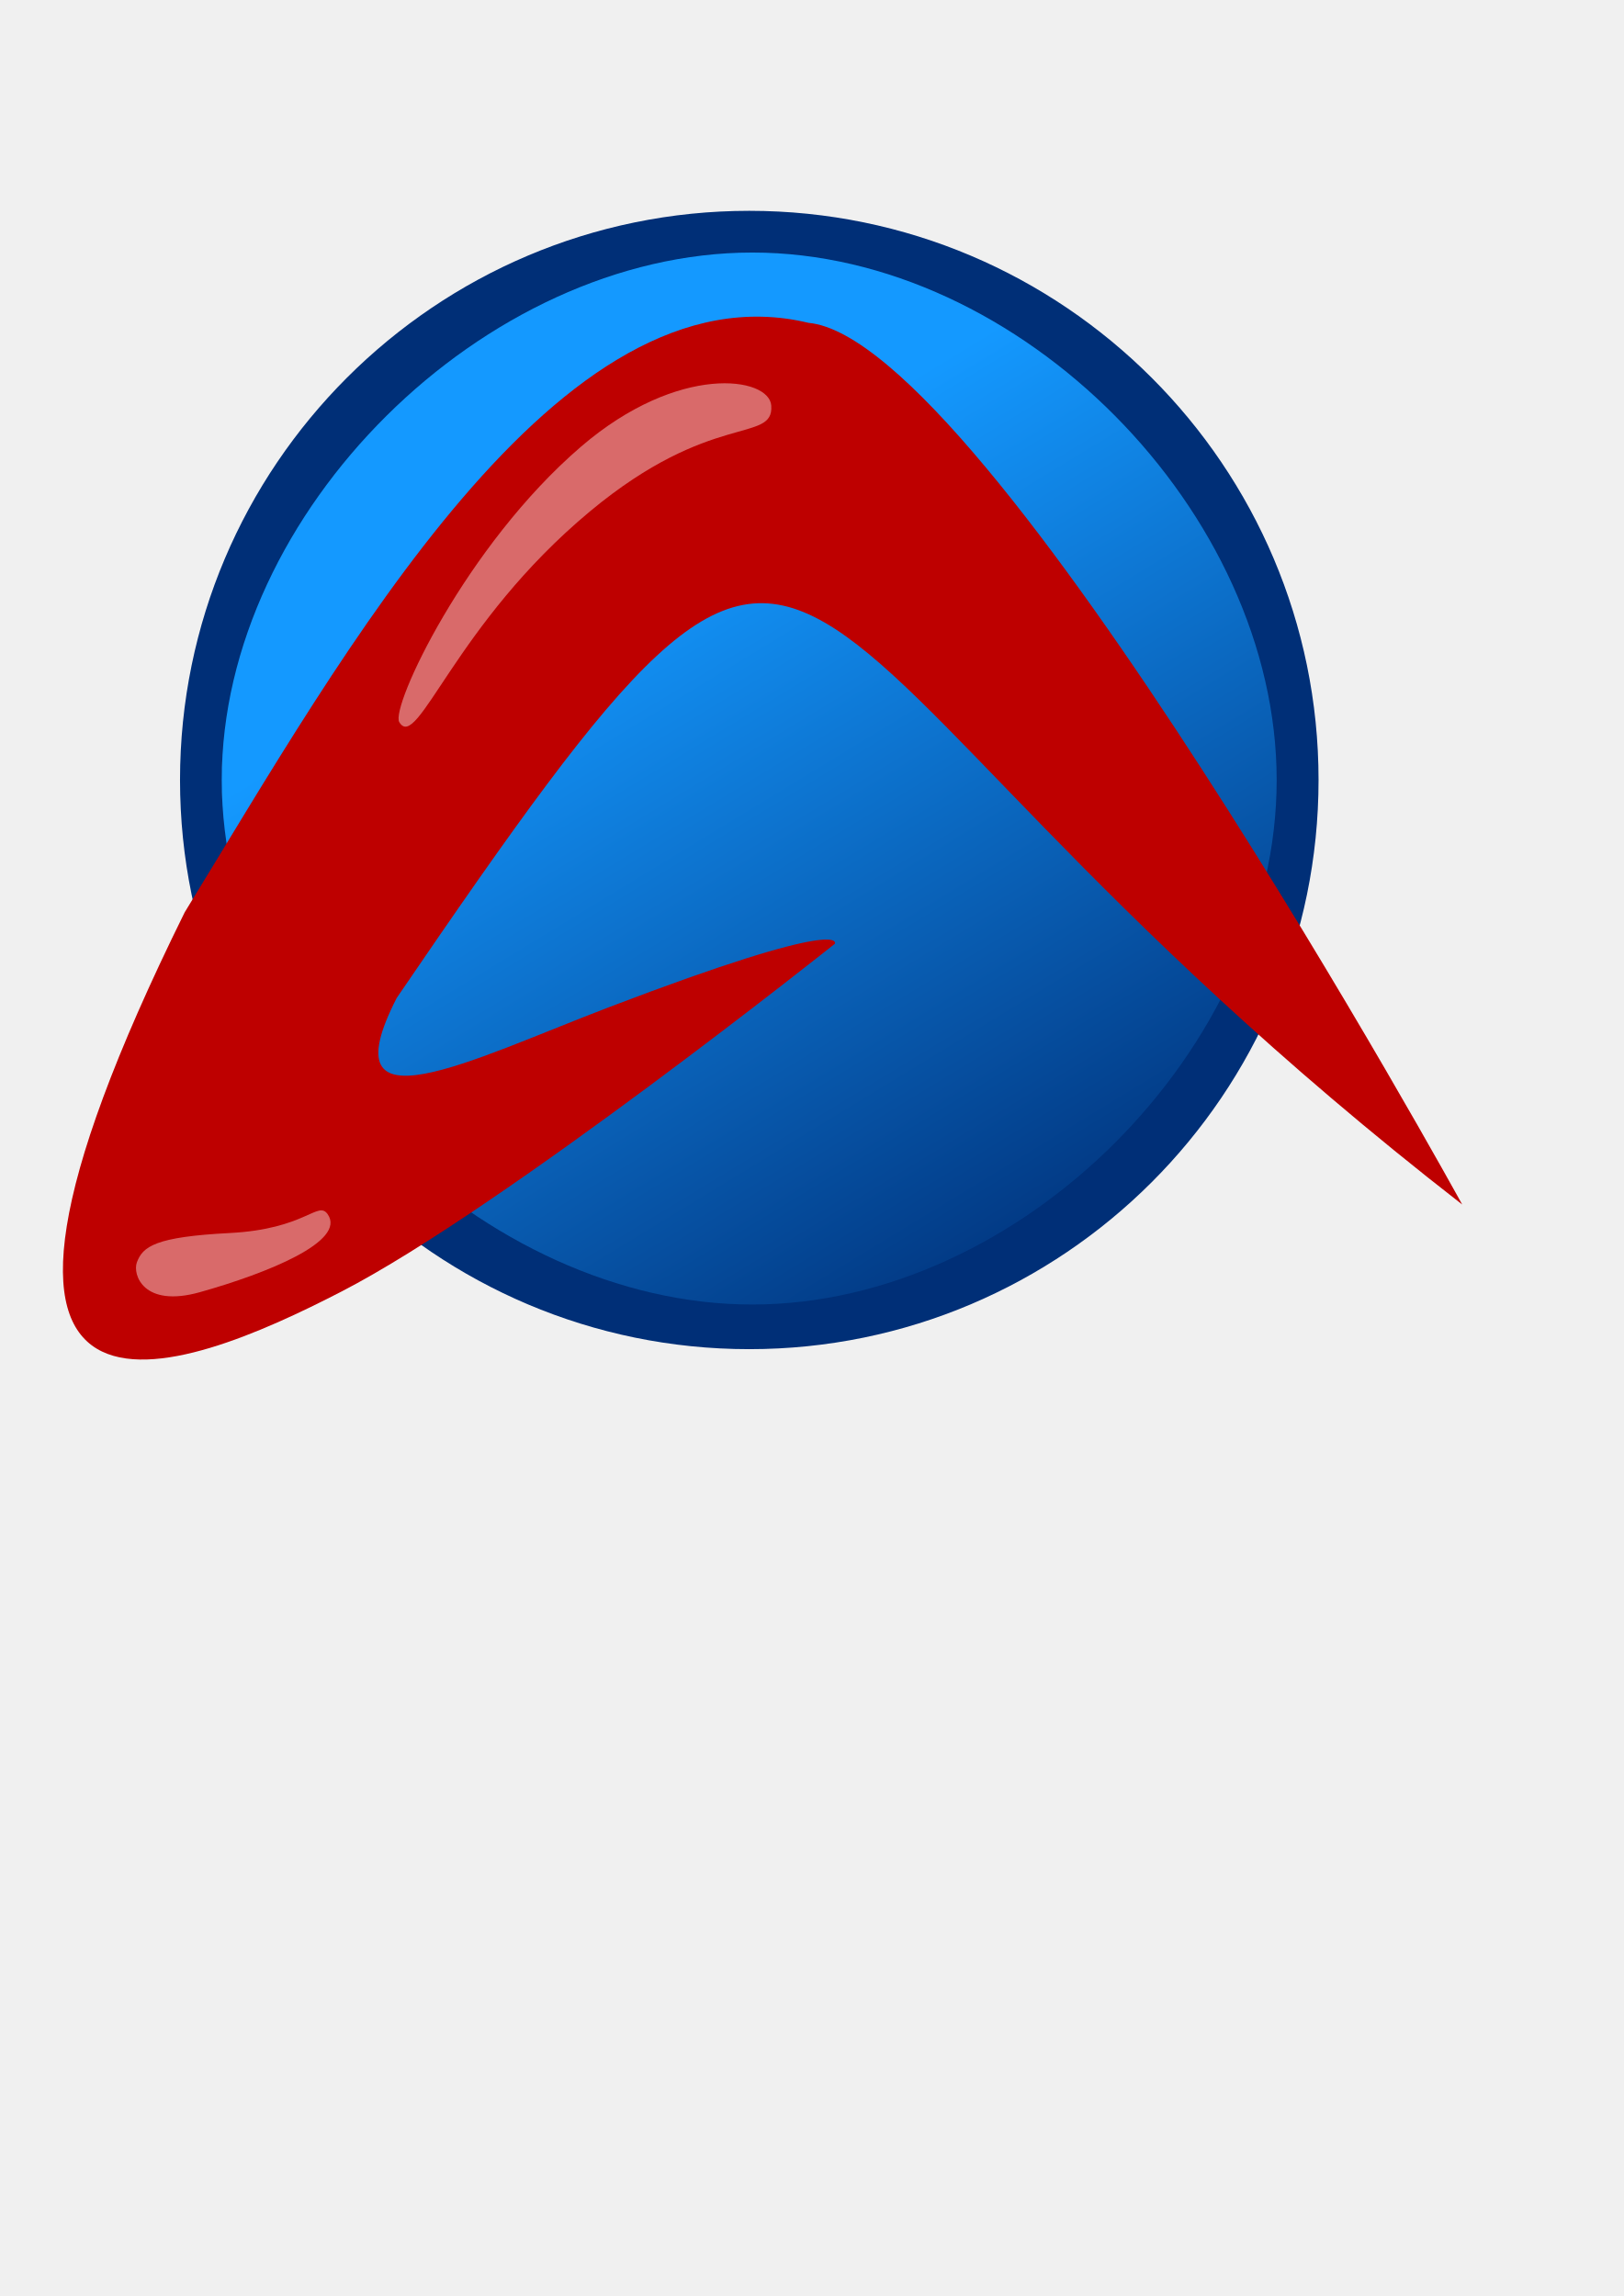
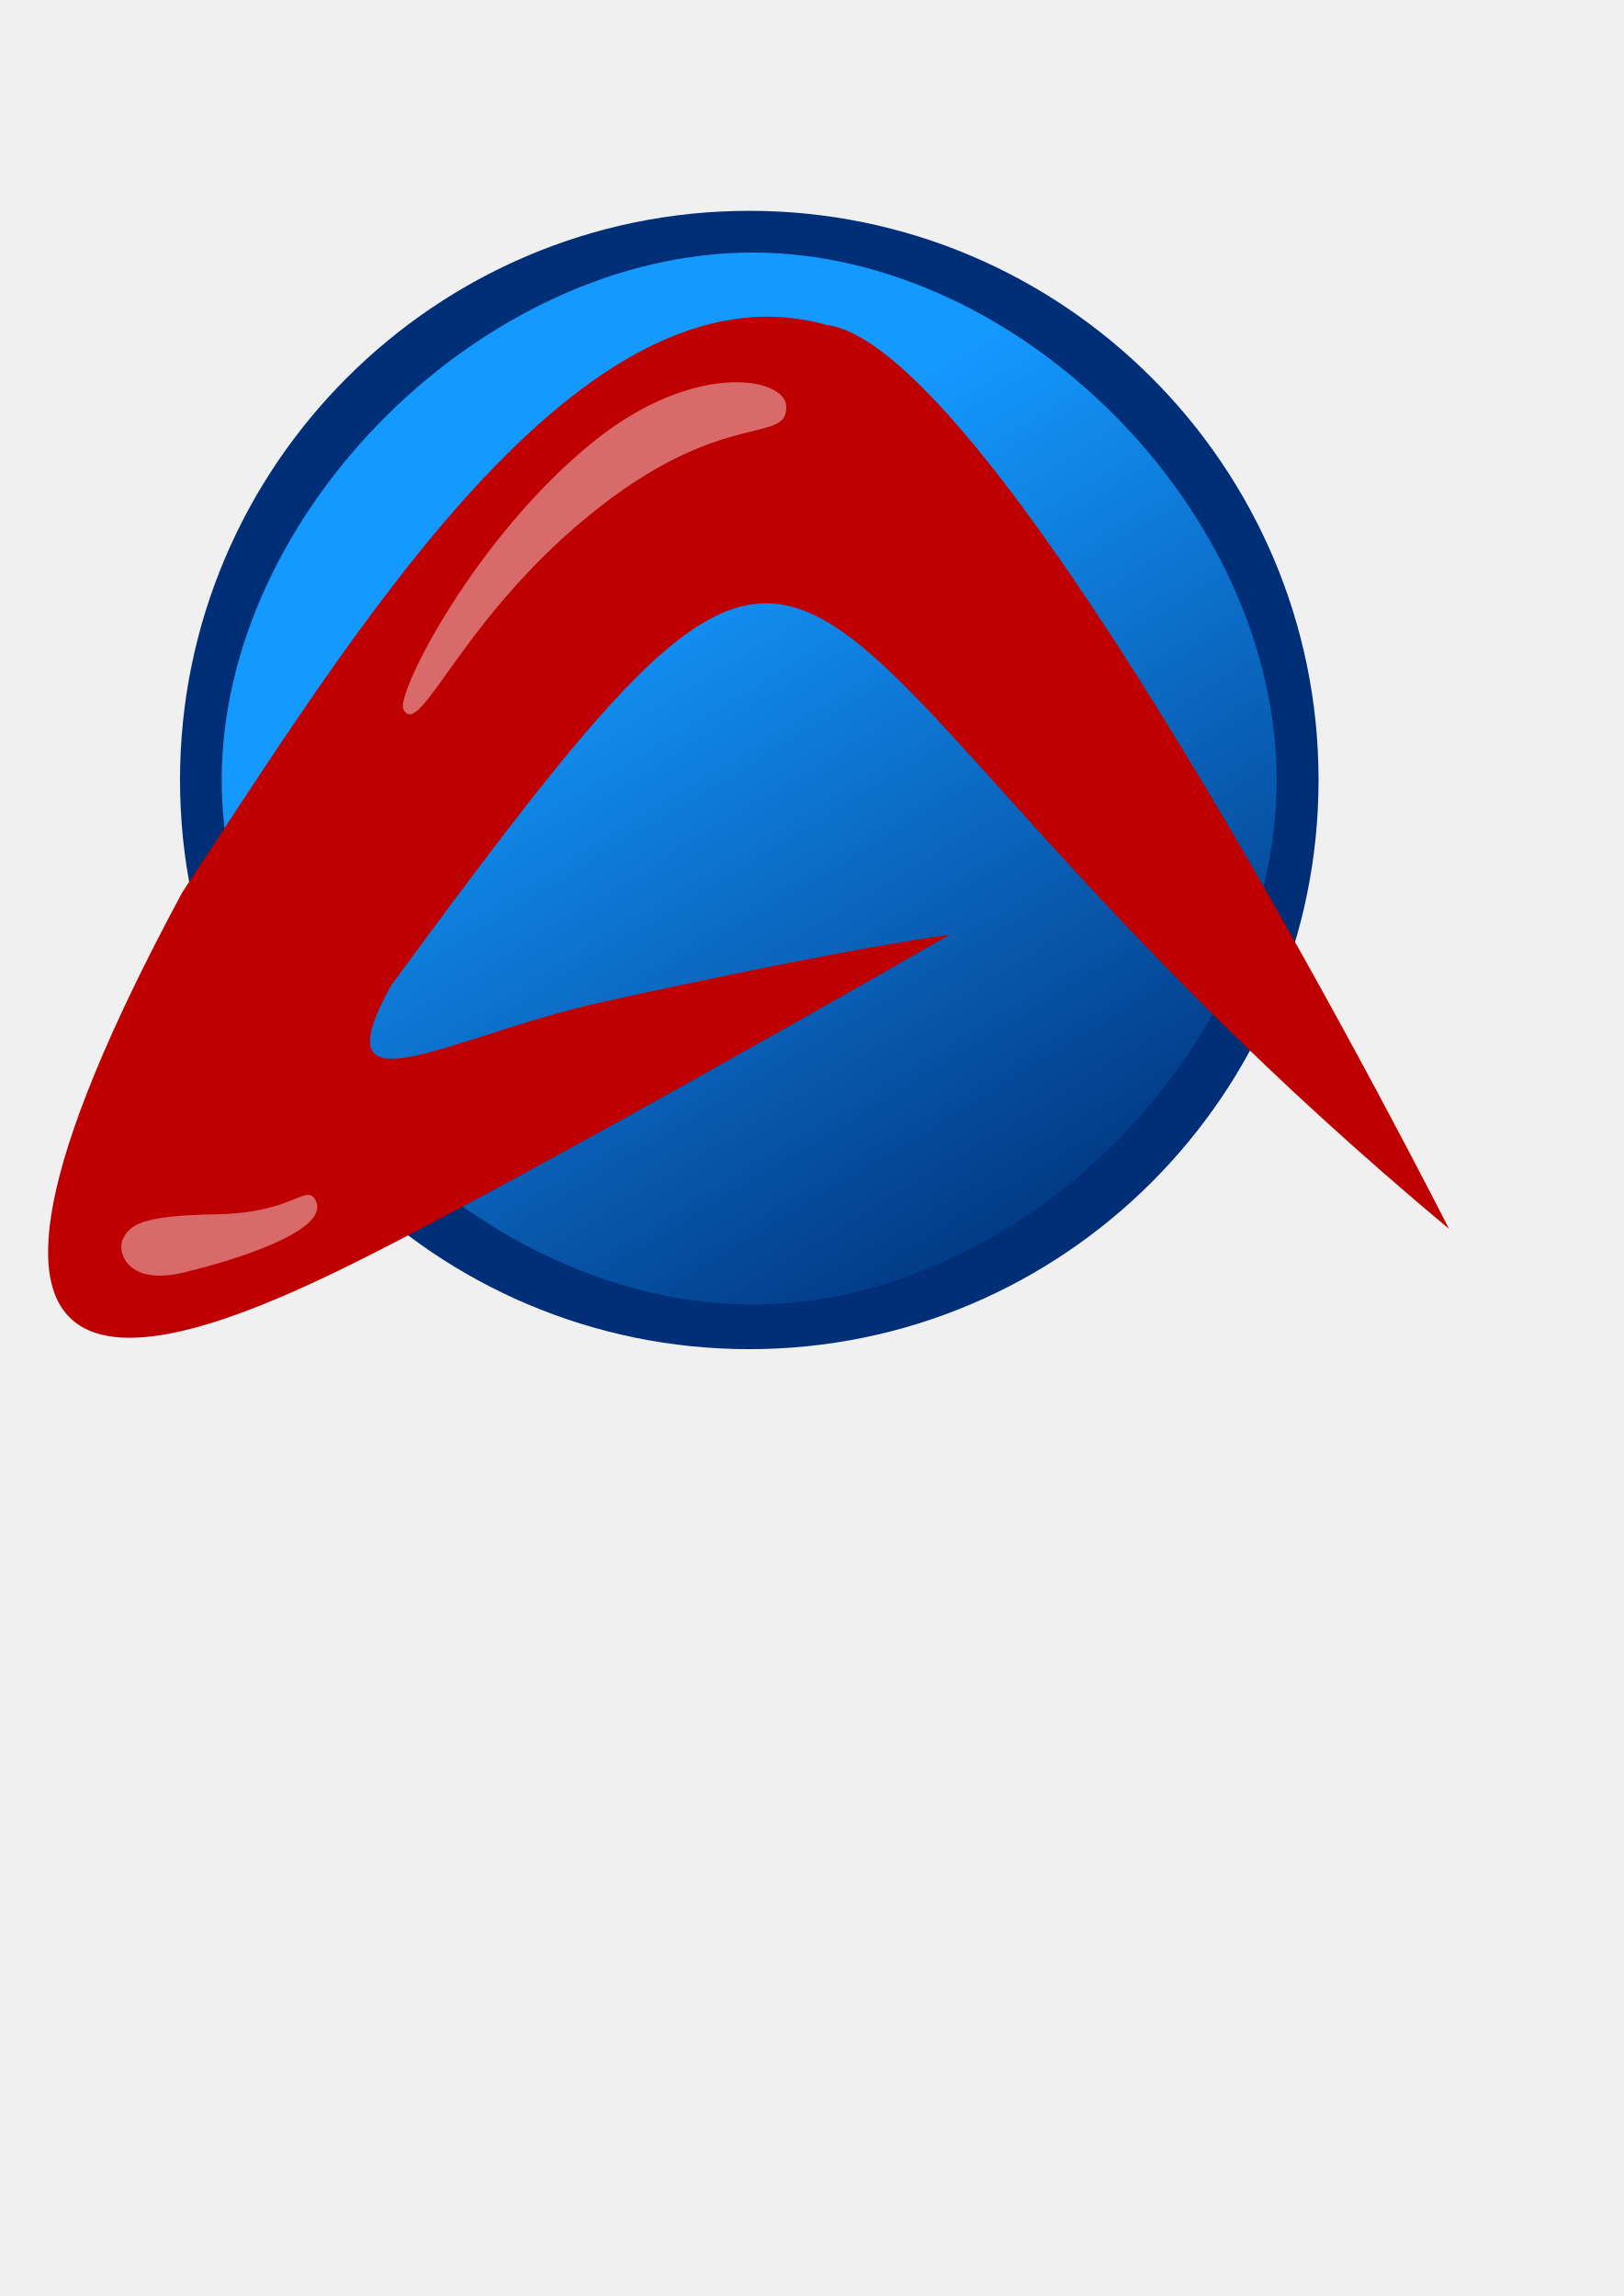
<svg xmlns="http://www.w3.org/2000/svg" xmlns:xlink="http://www.w3.org/1999/xlink" width="210mm" height="297mm" id="svg2" version="1.1">
  <defs id="defs4">
    <linearGradient y2="76.327" x2="59.586" y1="18.731" x1="58.735" gradientTransform="matrix(0.6076321,-0.3797154,0.2954598,0.4728073,-14.72079,28.44937)" gradientUnits="userSpaceOnUse" id="linearGradient2325" xlink:href="#linearGradient2195" />
    <linearGradient y2="-83.768" x2="52.316" y1="-186.492" x1="62.597" gradientTransform="matrix(0.4960449,-0.3298544,-0.1799333,-0.2705911,12.05923,52.83326)" gradientUnits="userSpaceOnUse" id="linearGradient2322" xlink:href="#linearGradient3425" />
    <linearGradient gradientTransform="translate(-100.75,20.25)" gradientUnits="userSpaceOnUse" xlink:href="#linearGradient3134" id="linearGradient7839" y2="56.81" x2="167.52" y1="-10.889" x1="132.515" />
    <linearGradient gradientTransform="matrix(0.5957066,0,0,-0.374891,44.03604,-46.01948)" gradientUnits="userSpaceOnUse" xlink:href="#linearGradient2208" id="linearGradient5886" y2="-83.768" x2="52.316" y1="-149.293" x1="52.897" />
    <linearGradient gradientTransform="matrix(0.8272058,0,0,0.6030854,27.21586,-81.24227)" gradientUnits="userSpaceOnUse" xlink:href="#linearGradient2195" id="linearGradient5884" y2="83.246" x2="58.113" y1="5.468" x1="58.307" />
    <linearGradient gradientTransform="matrix(0.7014982,-0.4383716,0.341102,0.5458438,-17.79175,33.26149)" gradientUnits="userSpaceOnUse" xlink:href="#linearGradient2195" id="linearGradient4888" y2="76.327" x2="59.586" y1="5.468" x1="58.307" />
    <linearGradient gradientTransform="matrix(0.4960467,-0.3298544,-0.179934,-0.2705911,14.2916,54.38638)" gradientUnits="userSpaceOnUse" xlink:href="#linearGradient2208" id="linearGradient4885" y2="-83.768" x2="52.316" y1="-149.293" x1="52.897" />
    <linearGradient id="linearGradient2208">
      <stop id="stop2210" offset="0" style="stop-color:#ffffff;stop-opacity:0.396;" />
      <stop id="stop2212" offset="1" style="stop-color:#707070;stop-opacity:0" />
    </linearGradient>
    <linearGradient id="linearGradient2195">
      <stop id="stop2197" offset="0" style="stop-color:#ffffff;stop-opacity:0.863" />
      <stop id="stop2199" offset="1" style="stop-color:#9a9a9a;stop-opacity:0" />
    </linearGradient>
    <linearGradient id="linearGradient1826">
      <stop id="stop1827" offset="0" style="stop-color:#ffffff;stop-opacity:0.61" />
      <stop id="stop1828" offset="1" style="stop-color:#ffffff;stop-opacity:0" />
    </linearGradient>
    <linearGradient spreadMethod="pad" gradientTransform="translate(-196.1279,-102.2637)" gradientUnits="userSpaceOnUse" id="XMLID_1_" y2="149.078" x2="217.338" y1="214.333" x1="217.338">
      <stop id="stop554" offset="0" style="stop-color:#949494;stop-opacity:1" />
      <stop id="stop555" offset="1" style="stop-color:#828282;stop-opacity:1" />
      <midPointStop offset="0" style="stop-color:#949494" id="midPointStop556" />
      <midPointStop offset="0.5" style="stop-color:#949494" id="midPointStop557" />
      <midPointStop offset="1" style="stop-color:#828282" id="midPointStop558" />
    </linearGradient>
    <linearGradient spreadMethod="pad" gradientTransform="translate(-196.1279,-102.2637)" gradientUnits="userSpaceOnUse" id="XMLID_2_" y2="149.073" x2="217.338" y1="214.331" x1="217.338">
      <stop id="stop561" offset="0" style="stop-color:#cecedb;stop-opacity:1" />
      <stop id="stop562" offset="1" style="stop-color:#ffffff;stop-opacity:1" />
      <midPointStop offset="0" style="stop-color:#CECEDB" id="midPointStop563" />
      <midPointStop offset="0.5" style="stop-color:#CECEDB" id="midPointStop564" />
      <midPointStop offset="1" style="stop-color:#FFFFFF" id="midPointStop565" />
    </linearGradient>
    <linearGradient spreadMethod="pad" gradientTransform="translate(-196.1279,-102.2637)" gradientUnits="userSpaceOnUse" id="XMLID_3_" y2="201.692" x2="302.775" y1="159.763" x1="234.537">
      <stop id="stop568" offset="0" style="stop-color:#828282;stop-opacity:1" />
      <stop id="stop569" offset="1" style="stop-color:#616161;stop-opacity:1" />
      <midPointStop offset="0" style="stop-color:#828282" id="midPointStop570" />
      <midPointStop offset="0.5" style="stop-color:#828282" id="midPointStop571" />
      <midPointStop offset="1" style="stop-color:#616161" id="midPointStop572" />
    </linearGradient>
    <linearGradient spreadMethod="pad" gradientTransform="translate(-196.1279,-102.2637)" gradientUnits="userSpaceOnUse" id="XMLID_4_" y2="201.695" x2="302.779" y1="159.766" x1="234.541">
      <stop id="stop575" offset="0" style="stop-color:#616161;stop-opacity:1" />
      <stop id="stop576" offset="1" style="stop-color:#494949;stop-opacity:1" />
      <midPointStop offset="0" style="stop-color:#616161" id="midPointStop577" />
      <midPointStop offset="0.5" style="stop-color:#616161" id="midPointStop578" />
      <midPointStop offset="1" style="stop-color:#494949" id="midPointStop579" />
    </linearGradient>
    <linearGradient spreadMethod="pad" gradientTransform="translate(-196.1279,-102.2637)" gradientUnits="userSpaceOnUse" id="XMLID_5_" y2="209.451" x2="268.314" y1="209.451" x1="218.571">
      <stop id="stop582" offset="0" style="stop-color:#fff030;stop-opacity:1" />
      <stop id="stop583" offset="1" style="stop-color:#ffae00;stop-opacity:1" />
      <midPointStop offset="0" style="stop-color:#FFF030" id="midPointStop584" />
      <midPointStop offset="0.5" style="stop-color:#FFF030" id="midPointStop585" />
      <midPointStop offset="1" style="stop-color:#FFAE00" id="midPointStop586" />
    </linearGradient>
    <linearGradient spreadMethod="pad" gradientTransform="translate(-196.1279,-102.2637)" gradientUnits="userSpaceOnUse" id="XMLID_6_" y2="209.451" x2="268.314" y1="209.451" x1="218.571">
      <stop id="stop589" offset="0" style="stop-color:#fff030;stop-opacity:1" />
      <stop id="stop590" offset="1" style="stop-color:#ffff99;stop-opacity:1" />
      <midPointStop offset="0" style="stop-color:#FFF030" id="midPointStop591" />
      <midPointStop offset="0.5" style="stop-color:#FFF030" id="midPointStop592" />
      <midPointStop offset="1" style="stop-color:#FFFF99" id="midPointStop593" />
    </linearGradient>
    <linearGradient spreadMethod="pad" gradientTransform="translate(-196.1279,-102.2637)" gradientUnits="userSpaceOnUse" id="XMLID_7_" y2="198.86" x2="304.522" y1="156.929" x1="236.28">
      <stop id="stop603" offset="0" style="stop-color:#cdcabd;stop-opacity:1" />
      <stop id="stop604" offset="1" style="stop-color:#ab9366;stop-opacity:1" />
      <midPointStop offset="0" style="stop-color:#CDCABD" id="midPointStop605" />
      <midPointStop offset="0.5" style="stop-color:#CDCABD" id="midPointStop606" />
      <midPointStop offset="1" style="stop-color:#AB9366" id="midPointStop607" />
    </linearGradient>
    <linearGradient spreadMethod="pad" gradientTransform="translate(-196.1279,-102.2637)" gradientUnits="userSpaceOnUse" id="XMLID_8_" y2="198.86" x2="304.522" y1="156.929" x1="236.28">
      <stop id="stop610" offset="0" style="stop-color:#ffe091;stop-opacity:1" />
      <stop id="stop611" offset="1" style="stop-color:#d6a84a;stop-opacity:1" />
      <midPointStop offset="0" style="stop-color:#FFE091" id="midPointStop612" />
      <midPointStop offset="0.5" style="stop-color:#FFE091" id="midPointStop613" />
      <midPointStop offset="1" style="stop-color:#D6A84A" id="midPointStop614" />
    </linearGradient>
    <linearGradient spreadMethod="pad" gradientTransform="translate(-196.1279,-102.2637)" gradientUnits="userSpaceOnUse" id="XMLID_9_" y2="183.757" x2="267.902" y1="140.182" x1="267.902">
      <stop id="stop617" offset="0" style="stop-color:#ffffff;stop-opacity:1" />
      <stop id="stop618" offset="1" style="stop-color:#ffe091;stop-opacity:1" />
      <midPointStop offset="0" style="stop-color:#FFFFFF" id="midPointStop619" />
      <midPointStop offset="0.5" style="stop-color:#FFFFFF" id="midPointStop620" />
      <midPointStop offset="1" style="stop-color:#FFE091" id="midPointStop621" />
    </linearGradient>
    <radialGradient spreadMethod="pad" gradientTransform="translate(-196.1279,-102.2637)" gradientUnits="userSpaceOnUse" id="XMLID_10_" fy="155.554" fx="240.05" r="9.437" cy="155.554" cx="240.05">
      <stop id="stop640" offset="0" style="stop-color:#cccccc;stop-opacity:1" />
      <stop id="stop641" offset="1" style="stop-color:#494949;stop-opacity:1" />
      <midPointStop offset="0" style="stop-color:#CCCCCC" id="midPointStop642" />
      <midPointStop offset="0.5" style="stop-color:#CCCCCC" id="midPointStop643" />
      <midPointStop offset="1" style="stop-color:#494949" id="midPointStop644" />
    </radialGradient>
    <radialGradient spreadMethod="pad" gradientTransform="matrix(0,-2.404,0.649,0,116.6299,663.6741)" gradientUnits="userSpaceOnUse" id="XMLID_11_" fy="-138.835" fx="234.96" r="9.436" cy="-138.835" cx="234.96">
      <stop id="stop647" offset="0" style="stop-color:#cccccc;stop-opacity:1" />
      <stop id="stop648" offset="1" style="stop-color:#616161;stop-opacity:1" />
      <midPointStop offset="0" style="stop-color:#CCCCCC" id="midPointStop649" />
      <midPointStop offset="0.5" style="stop-color:#CCCCCC" id="midPointStop650" />
      <midPointStop offset="1" style="stop-color:#616161" id="midPointStop651" />
    </radialGradient>
    <radialGradient spreadMethod="pad" gradientTransform="matrix(2.404,0,0,0.649,-871.0667,-155.8388)" gradientUnits="userSpaceOnUse" id="XMLID_12_" fy="323.525" fx="389.176" r="9.436" cy="323.525" cx="389.176">
      <stop id="stop654" offset="0" style="stop-color:#cccccc;stop-opacity:1" />
      <stop id="stop655" offset="1" style="stop-color:#616161;stop-opacity:1" />
      <midPointStop offset="0" style="stop-color:#CCCCCC" id="midPointStop656" />
      <midPointStop offset="0.5" style="stop-color:#CCCCCC" id="midPointStop657" />
      <midPointStop offset="1" style="stop-color:#616161" id="midPointStop658" />
    </radialGradient>
    <radialGradient spreadMethod="pad" gradientTransform="matrix(1,0,0,0.6286,-196.1279,-113.8702)" gradientUnits="userSpaceOnUse" id="XMLID_13_" fy="266.43" fx="291.106" r="23.338" cy="266.43" cx="291.106">
      <stop id="stop661" offset="0" style="stop-color:#cccccc;stop-opacity:1" />
      <stop id="stop662" offset="1" style="stop-color:#494949;stop-opacity:1" />
      <midPointStop offset="0" style="stop-color:#CCCCCC" id="midPointStop663" />
      <midPointStop offset="0.5" style="stop-color:#CCCCCC" id="midPointStop664" />
      <midPointStop offset="1" style="stop-color:#494949" id="midPointStop665" />
    </radialGradient>
    <radialGradient spreadMethod="pad" gradientTransform="translate(-196.1279,-102.2637)" gradientUnits="userSpaceOnUse" id="XMLID_14_" fy="195.03" fx="271.714" r="9.436" cy="195.03" cx="271.714">
      <stop id="stop668" offset="0" style="stop-color:#57adff;stop-opacity:1" />
      <stop id="stop669" offset="1" style="stop-color:#0053bd;stop-opacity:1" />
      <midPointStop offset="0" style="stop-color:#57ADFF" id="midPointStop670" />
      <midPointStop offset="0.5" style="stop-color:#57ADFF" id="midPointStop671" />
      <midPointStop offset="1" style="stop-color:#0053BD" id="midPointStop672" />
    </radialGradient>
    <radialGradient spreadMethod="pad" gradientTransform="translate(-196.1279,-102.2637)" gradientUnits="userSpaceOnUse" id="XMLID_15_" fy="181.062" fx="293.092" r="16.562" cy="181.062" cx="293.092">
      <stop id="stop675" offset="0" style="stop-color:#cccccc;stop-opacity:1" />
      <stop id="stop676" offset="1" style="stop-color:#494949;stop-opacity:1" />
      <midPointStop offset="0" style="stop-color:#CCCCCC" id="midPointStop677" />
      <midPointStop offset="0.5" style="stop-color:#CCCCCC" id="midPointStop678" />
      <midPointStop offset="1" style="stop-color:#494949" id="midPointStop679" />
    </radialGradient>
    <radialGradient spreadMethod="pad" gradientTransform="matrix(1,0,0,0.5143,-196.1279,-102.45)" gradientUnits="userSpaceOnUse" id="XMLID_16_" fy="335.484" fx="241.057" r="16.562" cy="335.484" cx="241.057">
      <stop id="stop682" offset="0" style="stop-color:#cccccc;stop-opacity:1" />
      <stop id="stop683" offset="1" style="stop-color:#494949;stop-opacity:1" />
      <midPointStop offset="0" style="stop-color:#CCCCCC" id="midPointStop684" />
      <midPointStop offset="0.5" style="stop-color:#CCCCCC" id="midPointStop685" />
      <midPointStop offset="1" style="stop-color:#494949" id="midPointStop686" />
    </radialGradient>
    <linearGradient spreadMethod="pad" gradientTransform="matrix(0.7071,-0.7071,0.7071,0.7071,-28.2853,64.5449)" gradientUnits="userSpaceOnUse" id="XMLID_17_" y2="149.36" x2="18.509" y1="234.453" x1="18.509">
      <stop id="stop689" offset="0" style="stop-color:#828282;stop-opacity:1" />
      <stop id="stop690" offset="1" style="stop-color:#616161;stop-opacity:1" />
      <midPointStop offset="0" style="stop-color:#828282" id="midPointStop691" />
      <midPointStop offset="0.5" style="stop-color:#828282" id="midPointStop692" />
      <midPointStop offset="1" style="stop-color:#616161" id="midPointStop693" />
    </linearGradient>
    <linearGradient spreadMethod="pad" gradientTransform="translate(-196.1279,-102.2637)" gradientUnits="userSpaceOnUse" id="XMLID_18_" y2="137.716" x2="204.801" y1="222.811" x1="204.801">
      <stop id="stop696" offset="0" style="stop-color:#828282;stop-opacity:1" />
      <stop id="stop697" offset="1" style="stop-color:#616161;stop-opacity:1" />
      <midPointStop offset="0" style="stop-color:#828282" id="midPointStop698" />
      <midPointStop offset="0.5" style="stop-color:#828282" id="midPointStop699" />
      <midPointStop offset="1" style="stop-color:#616161" id="midPointStop700" />
    </linearGradient>
    <linearGradient spreadMethod="pad" gradientTransform="translate(-196.1279,-102.2637)" gradientUnits="userSpaceOnUse" id="XMLID_19_" y2="138.949" x2="204.801" y1="221.578" x1="204.801">
      <stop id="stop703" offset="0" style="stop-color:#cecedb;stop-opacity:1" />
      <stop id="stop704" offset="1" style="stop-color:#bdbdcf;stop-opacity:1" />
      <midPointStop offset="0" style="stop-color:#CECEDB" id="midPointStop705" />
      <midPointStop offset="0.5" style="stop-color:#CECEDB" id="midPointStop706" />
      <midPointStop offset="1" style="stop-color:#BDBDCF" id="midPointStop707" />
    </linearGradient>
    <linearGradient spreadMethod="pad" gradientTransform="translate(-196.1279,-102.2637)" gradientUnits="userSpaceOnUse" id="XMLID_20_" y2="138.948" x2="204.8" y1="221.579" x1="204.8">
      <stop id="stop710" offset="0" style="stop-color:#cecedb;stop-opacity:1" />
      <stop id="stop711" offset="1" style="stop-color:#ffffff;stop-opacity:1" />
      <midPointStop offset="0" style="stop-color:#CECEDB" id="midPointStop712" />
      <midPointStop offset="0.5" style="stop-color:#CECEDB" id="midPointStop713" />
      <midPointStop offset="1" style="stop-color:#FFFFFF" id="midPointStop714" />
    </linearGradient>
    <radialGradient spreadMethod="pad" gradientUnits="userSpaceOnUse" id="XMLID_21_" fy="22.942" fx="66.706" r="59.341" cy="22.942" cx="66.706">
      <stop id="stop721" offset="0" style="stop-color:#0098cc;stop-opacity:1" />
      <stop id="stop722" offset="1" style="stop-color:#0060c1;stop-opacity:1" />
      <midPointStop offset="0" style="stop-color:#0066CC" id="midPointStop723" />
      <midPointStop offset="0.5" style="stop-color:#0066CC" id="midPointStop724" />
      <midPointStop offset="1" style="stop-color:#003399" id="midPointStop725" />
    </radialGradient>
    <linearGradient spreadMethod="pad" gradientUnits="userSpaceOnUse" id="XMLID_22_" y2="44.682" x2="85.76" y1="12.79" x1="85.76">
      <stop id="stop729" offset="0" style="stop-color:#ffffff;stop-opacity:0" />
      <stop id="stop730" offset="1" style="stop-color:#ffffff;stop-opacity:1" />
      <midPointStop offset="0" style="stop-color:#FFFFFF" id="midPointStop731" />
      <midPointStop offset="0.5" style="stop-color:#FFFFFF" id="midPointStop732" />
      <midPointStop offset="1" style="stop-color:#0D3692" id="midPointStop733" />
    </linearGradient>
    <linearGradient gradientTransform="scale(1.171163,0.853852)" gradientUnits="userSpaceOnUse" xlink:href="#linearGradient2195" id="linearGradient2201" y2="83.246" x2="58.113" y1="5.468" x1="58.307" />
    <linearGradient gradientUnits="userSpaceOnUse" xlink:href="#linearGradient4141" id="linearGradient4151" y2="27.3" x2="31.26" y1="2.444" x1="32.786" />
    <linearGradient gradientUnits="userSpaceOnUse" xlink:href="#linearGradient4141" id="linearGradient4147" y2="27.3" x2="31.26" y1="2.444" x1="32.786" />
    <linearGradient gradientUnits="userSpaceOnUse" xlink:href="#linearGradient3134" id="linearGradient3140" y2="65.035" x2="63.371" y1="17.252" x1="36.01" />
    <linearGradient id="linearGradient3134">
      <stop id="stop3136" offset="0" style="stop-color:#6b1cfc;stop-opacity:0.888" />
      <stop id="stop3138" offset="1" style="stop-color:#04005e;stop-opacity:1" />
    </linearGradient>
    <linearGradient id="linearGradient4141">
      <stop id="stop4143" offset="0" style="stop-color:#ffffff;stop-opacity:1" />
      <stop id="stop4145" offset="1" style="stop-color:#ffffff;stop-opacity:0" />
    </linearGradient>
    <linearGradient id="linearGradient2647">
      <stop style="stop-color:#1499ff;stop-opacity:1;" offset="0" id="stop2649" />
      <stop style="stop-color:#002f77;stop-opacity:1" offset="1" id="stop2651" />
    </linearGradient>
    <linearGradient id="linearGradient3425">
      <stop style="stop-color:#ffffff;stop-opacity:1" offset="0" id="stop3427" />
      <stop style="stop-color:#ffffff;stop-opacity:0" offset="1" id="stop3429" />
    </linearGradient>
    <linearGradient id="linearGradient3439">
      <stop style="stop-color:#ffffff;stop-opacity:1" offset="0" id="stop3441" />
      <stop style="stop-color:#9a9a9a;stop-opacity:0" offset="1" id="stop3443" />
    </linearGradient>
    <linearGradient y2="76.327" x2="59.586" y1="8.199" x1="58.486" gradientTransform="matrix(0.5528784,-0.3454992,0.2688359,0.4302026,-12.02799,28.0022)" gradientUnits="userSpaceOnUse" id="linearGradient4224" xlink:href="#linearGradient3439" />
    <linearGradient y2="61.635" x2="172.901" y1="8.781" x1="140.68" gradientTransform="matrix(0.9999963,0,0,1,-102.6692,18.16302)" gradientUnits="userSpaceOnUse" id="linearGradient4222" xlink:href="#linearGradient2647" />
    <linearGradient y2="76.327" x2="59.586" y1="18.731" x1="58.735" gradientTransform="matrix(0.6076321,-0.3797154,0.2954598,0.4728073,-14.72079,28.44937)" gradientUnits="userSpaceOnUse" id="linearGradient4220" xlink:href="#linearGradient2195" />
    <linearGradient y2="-83.768" x2="52.316" y1="-186.492" x1="62.597" gradientTransform="matrix(0.4960449,-0.3298544,-0.1799333,-0.2705911,12.05923,52.83326)" gradientUnits="userSpaceOnUse" id="linearGradient4218" xlink:href="#linearGradient3425" />
    <linearGradient gradientTransform="translate(-100.75,20.25)" gradientUnits="userSpaceOnUse" xlink:href="#linearGradient3134" id="linearGradient4216" y2="56.81" x2="167.52" y1="-10.889" x1="132.515" />
    <linearGradient gradientTransform="matrix(0.5957066,0,0,-0.374891,44.03604,-46.01948)" gradientUnits="userSpaceOnUse" xlink:href="#linearGradient2208" id="linearGradient4214" y2="-83.768" x2="52.316" y1="-149.293" x1="52.897" />
    <linearGradient gradientTransform="matrix(0.8272058,0,0,0.6030854,27.21586,-81.24227)" gradientUnits="userSpaceOnUse" xlink:href="#linearGradient2195" id="linearGradient4212" y2="83.246" x2="58.113" y1="5.468" x1="58.307" />
    <linearGradient gradientTransform="matrix(0.7014982,-0.4383716,0.341102,0.5458438,-17.79175,33.26149)" gradientUnits="userSpaceOnUse" xlink:href="#linearGradient2195" id="linearGradient4210" y2="76.327" x2="59.586" y1="5.468" x1="58.307" />
    <linearGradient gradientTransform="matrix(0.4960467,-0.3298544,-0.179934,-0.2705911,14.2916,54.38638)" gradientUnits="userSpaceOnUse" xlink:href="#linearGradient2208" id="linearGradient4208" y2="-83.768" x2="52.316" y1="-149.293" x1="52.897" />
    <linearGradient id="linearGradient4202">
      <stop id="stop4204" offset="0" style="stop-color:#ffffff;stop-opacity:0.396;" />
      <stop id="stop4206" offset="1" style="stop-color:#707070;stop-opacity:0" />
    </linearGradient>
    <linearGradient id="linearGradient4196">
      <stop id="stop4198" offset="0" style="stop-color:#ffffff;stop-opacity:0.863" />
      <stop id="stop4200" offset="1" style="stop-color:#9a9a9a;stop-opacity:0" />
    </linearGradient>
    <linearGradient id="linearGradient4190">
      <stop id="stop4192" offset="0" style="stop-color:#ffffff;stop-opacity:0.61" />
      <stop id="stop4194" offset="1" style="stop-color:#ffffff;stop-opacity:0" />
    </linearGradient>
    <linearGradient spreadMethod="pad" gradientTransform="translate(-196.1279,-102.2637)" gradientUnits="userSpaceOnUse" id="linearGradient4178" y2="149.078" x2="217.338" y1="214.333" x1="217.338">
      <stop id="stop4180" offset="0" style="stop-color:#949494;stop-opacity:1" />
      <stop id="stop4182" offset="1" style="stop-color:#828282;stop-opacity:1" />
      <midPointStop offset="0" style="stop-color:#949494" id="midPointStop4184" />
      <midPointStop offset="0.5" style="stop-color:#949494" id="midPointStop4186" />
      <midPointStop offset="1" style="stop-color:#828282" id="midPointStop4188" />
    </linearGradient>
    <linearGradient spreadMethod="pad" gradientTransform="translate(-196.1279,-102.2637)" gradientUnits="userSpaceOnUse" id="linearGradient4166" y2="149.073" x2="217.338" y1="214.331" x1="217.338">
      <stop id="stop4168" offset="0" style="stop-color:#cecedb;stop-opacity:1" />
      <stop id="stop4170" offset="1" style="stop-color:#ffffff;stop-opacity:1" />
      <midPointStop offset="0" style="stop-color:#CECEDB" id="midPointStop4172" />
      <midPointStop offset="0.5" style="stop-color:#CECEDB" id="midPointStop4174" />
      <midPointStop offset="1" style="stop-color:#FFFFFF" id="midPointStop4176" />
    </linearGradient>
    <linearGradient spreadMethod="pad" gradientTransform="translate(-196.1279,-102.2637)" gradientUnits="userSpaceOnUse" id="linearGradient4154" y2="201.692" x2="302.775" y1="159.763" x1="234.537">
      <stop id="stop4156" offset="0" style="stop-color:#828282;stop-opacity:1" />
      <stop id="stop4158" offset="1" style="stop-color:#616161;stop-opacity:1" />
      <midPointStop offset="0" style="stop-color:#828282" id="midPointStop4160" />
      <midPointStop offset="0.5" style="stop-color:#828282" id="midPointStop4162" />
      <midPointStop offset="1" style="stop-color:#616161" id="midPointStop4164" />
    </linearGradient>
    <linearGradient spreadMethod="pad" gradientTransform="translate(-196.1279,-102.2637)" gradientUnits="userSpaceOnUse" id="linearGradient4142" y2="201.695" x2="302.779" y1="159.766" x1="234.541">
      <stop id="stop4144" offset="0" style="stop-color:#616161;stop-opacity:1" />
      <stop id="stop4146" offset="1" style="stop-color:#494949;stop-opacity:1" />
      <midPointStop offset="0" style="stop-color:#616161" id="midPointStop4148" />
      <midPointStop offset="0.5" style="stop-color:#616161" id="midPointStop4150" />
      <midPointStop offset="1" style="stop-color:#494949" id="midPointStop4152" />
    </linearGradient>
    <linearGradient spreadMethod="pad" gradientTransform="translate(-196.1279,-102.2637)" gradientUnits="userSpaceOnUse" id="linearGradient4129" y2="209.451" x2="268.314" y1="209.451" x1="218.571">
      <stop id="stop4131" offset="0" style="stop-color:#fff030;stop-opacity:1" />
      <stop id="stop4133" offset="1" style="stop-color:#ffae00;stop-opacity:1" />
      <midPointStop offset="0" style="stop-color:#FFF030" id="midPointStop4135" />
      <midPointStop offset="0.5" style="stop-color:#FFF030" id="midPointStop4137" />
      <midPointStop offset="1" style="stop-color:#FFAE00" id="midPointStop4139" />
    </linearGradient>
    <linearGradient spreadMethod="pad" gradientTransform="translate(-196.1279,-102.2637)" gradientUnits="userSpaceOnUse" id="linearGradient4117" y2="209.451" x2="268.314" y1="209.451" x1="218.571">
      <stop id="stop4119" offset="0" style="stop-color:#fff030;stop-opacity:1" />
      <stop id="stop4121" offset="1" style="stop-color:#ffff99;stop-opacity:1" />
      <midPointStop offset="0" style="stop-color:#FFF030" id="midPointStop4123" />
      <midPointStop offset="0.5" style="stop-color:#FFF030" id="midPointStop4125" />
      <midPointStop offset="1" style="stop-color:#FFFF99" id="midPointStop4127" />
    </linearGradient>
    <linearGradient spreadMethod="pad" gradientTransform="translate(-196.1279,-102.2637)" gradientUnits="userSpaceOnUse" id="linearGradient4105" y2="198.86" x2="304.522" y1="156.929" x1="236.28">
      <stop id="stop4107" offset="0" style="stop-color:#cdcabd;stop-opacity:1" />
      <stop id="stop4109" offset="1" style="stop-color:#ab9366;stop-opacity:1" />
      <midPointStop offset="0" style="stop-color:#CDCABD" id="midPointStop4111" />
      <midPointStop offset="0.5" style="stop-color:#CDCABD" id="midPointStop4113" />
      <midPointStop offset="1" style="stop-color:#AB9366" id="midPointStop4115" />
    </linearGradient>
    <linearGradient spreadMethod="pad" gradientTransform="translate(-196.1279,-102.2637)" gradientUnits="userSpaceOnUse" id="linearGradient4093" y2="198.86" x2="304.522" y1="156.929" x1="236.28">
      <stop id="stop4095" offset="0" style="stop-color:#ffe091;stop-opacity:1" />
      <stop id="stop4097" offset="1" style="stop-color:#d6a84a;stop-opacity:1" />
      <midPointStop offset="0" style="stop-color:#FFE091" id="midPointStop4099" />
      <midPointStop offset="0.5" style="stop-color:#FFE091" id="midPointStop4101" />
      <midPointStop offset="1" style="stop-color:#D6A84A" id="midPointStop4103" />
    </linearGradient>
    <linearGradient spreadMethod="pad" gradientTransform="translate(-196.1279,-102.2637)" gradientUnits="userSpaceOnUse" id="linearGradient4081" y2="183.757" x2="267.902" y1="140.182" x1="267.902">
      <stop id="stop4083" offset="0" style="stop-color:#ffffff;stop-opacity:1" />
      <stop id="stop4085" offset="1" style="stop-color:#ffe091;stop-opacity:1" />
      <midPointStop offset="0" style="stop-color:#FFFFFF" id="midPointStop4087" />
      <midPointStop offset="0.5" style="stop-color:#FFFFFF" id="midPointStop4089" />
      <midPointStop offset="1" style="stop-color:#FFE091" id="midPointStop4091" />
    </linearGradient>
    <radialGradient spreadMethod="pad" gradientTransform="translate(-196.1279,-102.2637)" gradientUnits="userSpaceOnUse" id="radialGradient4069" fy="155.554" fx="240.05" r="9.437" cy="155.554" cx="240.05">
      <stop id="stop4071" offset="0" style="stop-color:#cccccc;stop-opacity:1" />
      <stop id="stop4073" offset="1" style="stop-color:#494949;stop-opacity:1" />
      <midPointStop offset="0" style="stop-color:#CCCCCC" id="midPointStop4075" />
      <midPointStop offset="0.5" style="stop-color:#CCCCCC" id="midPointStop4077" />
      <midPointStop offset="1" style="stop-color:#494949" id="midPointStop4079" />
    </radialGradient>
    <radialGradient spreadMethod="pad" gradientTransform="matrix(0,-2.404,0.649,0,116.6299,663.6741)" gradientUnits="userSpaceOnUse" id="radialGradient4057" fy="-138.835" fx="234.96" r="9.436" cy="-138.835" cx="234.96">
      <stop id="stop4059" offset="0" style="stop-color:#cccccc;stop-opacity:1" />
      <stop id="stop4061" offset="1" style="stop-color:#616161;stop-opacity:1" />
      <midPointStop offset="0" style="stop-color:#CCCCCC" id="midPointStop4063" />
      <midPointStop offset="0.5" style="stop-color:#CCCCCC" id="midPointStop4065" />
      <midPointStop offset="1" style="stop-color:#616161" id="midPointStop4067" />
    </radialGradient>
    <radialGradient spreadMethod="pad" gradientTransform="matrix(2.404,0,0,0.649,-871.0667,-155.8388)" gradientUnits="userSpaceOnUse" id="radialGradient4045" fy="323.525" fx="389.176" r="9.436" cy="323.525" cx="389.176">
      <stop id="stop4047" offset="0" style="stop-color:#cccccc;stop-opacity:1" />
      <stop id="stop4049" offset="1" style="stop-color:#616161;stop-opacity:1" />
      <midPointStop offset="0" style="stop-color:#CCCCCC" id="midPointStop4051" />
      <midPointStop offset="0.5" style="stop-color:#CCCCCC" id="midPointStop4053" />
      <midPointStop offset="1" style="stop-color:#616161" id="midPointStop4055" />
    </radialGradient>
    <radialGradient spreadMethod="pad" gradientTransform="matrix(1,0,0,0.6286,-196.1279,-113.8702)" gradientUnits="userSpaceOnUse" id="radialGradient4033" fy="266.43" fx="291.106" r="23.338" cy="266.43" cx="291.106">
      <stop id="stop4035" offset="0" style="stop-color:#cccccc;stop-opacity:1" />
      <stop id="stop4037" offset="1" style="stop-color:#494949;stop-opacity:1" />
      <midPointStop offset="0" style="stop-color:#CCCCCC" id="midPointStop4039" />
      <midPointStop offset="0.5" style="stop-color:#CCCCCC" id="midPointStop4041" />
      <midPointStop offset="1" style="stop-color:#494949" id="midPointStop4043" />
    </radialGradient>
    <radialGradient spreadMethod="pad" gradientTransform="translate(-196.1279,-102.2637)" gradientUnits="userSpaceOnUse" id="radialGradient4021" fy="195.03" fx="271.714" r="9.436" cy="195.03" cx="271.714">
      <stop id="stop4023" offset="0" style="stop-color:#57adff;stop-opacity:1" />
      <stop id="stop4025" offset="1" style="stop-color:#0053bd;stop-opacity:1" />
      <midPointStop offset="0" style="stop-color:#57ADFF" id="midPointStop4027" />
      <midPointStop offset="0.5" style="stop-color:#57ADFF" id="midPointStop4029" />
      <midPointStop offset="1" style="stop-color:#0053BD" id="midPointStop4031" />
    </radialGradient>
    <radialGradient spreadMethod="pad" gradientTransform="translate(-196.1279,-102.2637)" gradientUnits="userSpaceOnUse" id="radialGradient4009" fy="181.062" fx="293.092" r="16.562" cy="181.062" cx="293.092">
      <stop id="stop4011" offset="0" style="stop-color:#cccccc;stop-opacity:1" />
      <stop id="stop4013" offset="1" style="stop-color:#494949;stop-opacity:1" />
      <midPointStop offset="0" style="stop-color:#CCCCCC" id="midPointStop4015" />
      <midPointStop offset="0.5" style="stop-color:#CCCCCC" id="midPointStop4017" />
      <midPointStop offset="1" style="stop-color:#494949" id="midPointStop4019" />
    </radialGradient>
    <radialGradient spreadMethod="pad" gradientTransform="matrix(1,0,0,0.5143,-196.1279,-102.45)" gradientUnits="userSpaceOnUse" id="radialGradient3997" fy="335.484" fx="241.057" r="16.562" cy="335.484" cx="241.057">
      <stop id="stop3999" offset="0" style="stop-color:#cccccc;stop-opacity:1" />
      <stop id="stop4001" offset="1" style="stop-color:#494949;stop-opacity:1" />
      <midPointStop offset="0" style="stop-color:#CCCCCC" id="midPointStop4003" />
      <midPointStop offset="0.5" style="stop-color:#CCCCCC" id="midPointStop4005" />
      <midPointStop offset="1" style="stop-color:#494949" id="midPointStop4007" />
    </radialGradient>
    <linearGradient spreadMethod="pad" gradientTransform="matrix(0.7071,-0.7071,0.7071,0.7071,-28.2853,64.5449)" gradientUnits="userSpaceOnUse" id="linearGradient3985" y2="149.36" x2="18.509" y1="234.453" x1="18.509">
      <stop id="stop3987" offset="0" style="stop-color:#828282;stop-opacity:1" />
      <stop id="stop3989" offset="1" style="stop-color:#616161;stop-opacity:1" />
      <midPointStop offset="0" style="stop-color:#828282" id="midPointStop3991" />
      <midPointStop offset="0.5" style="stop-color:#828282" id="midPointStop3993" />
      <midPointStop offset="1" style="stop-color:#616161" id="midPointStop3995" />
    </linearGradient>
    <linearGradient spreadMethod="pad" gradientTransform="translate(-196.1279,-102.2637)" gradientUnits="userSpaceOnUse" id="linearGradient3973" y2="137.716" x2="204.801" y1="222.811" x1="204.801">
      <stop id="stop3975" offset="0" style="stop-color:#828282;stop-opacity:1" />
      <stop id="stop3977" offset="1" style="stop-color:#616161;stop-opacity:1" />
      <midPointStop offset="0" style="stop-color:#828282" id="midPointStop3979" />
      <midPointStop offset="0.5" style="stop-color:#828282" id="midPointStop3981" />
      <midPointStop offset="1" style="stop-color:#616161" id="midPointStop3983" />
    </linearGradient>
    <linearGradient spreadMethod="pad" gradientTransform="translate(-196.1279,-102.2637)" gradientUnits="userSpaceOnUse" id="linearGradient3961" y2="138.949" x2="204.801" y1="221.578" x1="204.801">
      <stop id="stop3963" offset="0" style="stop-color:#cecedb;stop-opacity:1" />
      <stop id="stop3965" offset="1" style="stop-color:#bdbdcf;stop-opacity:1" />
      <midPointStop offset="0" style="stop-color:#CECEDB" id="midPointStop3967" />
      <midPointStop offset="0.5" style="stop-color:#CECEDB" id="midPointStop3969" />
      <midPointStop offset="1" style="stop-color:#BDBDCF" id="midPointStop3971" />
    </linearGradient>
    <linearGradient spreadMethod="pad" gradientTransform="translate(-196.1279,-102.2637)" gradientUnits="userSpaceOnUse" id="linearGradient3949" y2="138.948" x2="204.8" y1="221.579" x1="204.8">
      <stop id="stop3951" offset="0" style="stop-color:#cecedb;stop-opacity:1" />
      <stop id="stop3953" offset="1" style="stop-color:#ffffff;stop-opacity:1" />
      <midPointStop offset="0" style="stop-color:#CECEDB" id="midPointStop3955" />
      <midPointStop offset="0.5" style="stop-color:#CECEDB" id="midPointStop3957" />
      <midPointStop offset="1" style="stop-color:#FFFFFF" id="midPointStop3959" />
    </linearGradient>
    <radialGradient spreadMethod="pad" gradientUnits="userSpaceOnUse" id="radialGradient3937" fy="22.942" fx="66.706" r="59.341" cy="22.942" cx="66.706">
      <stop id="stop3939" offset="0" style="stop-color:#0098cc;stop-opacity:1" />
      <stop id="stop3941" offset="1" style="stop-color:#0060c1;stop-opacity:1" />
      <midPointStop offset="0" style="stop-color:#0066CC" id="midPointStop3943" />
      <midPointStop offset="0.5" style="stop-color:#0066CC" id="midPointStop3945" />
      <midPointStop offset="1" style="stop-color:#003399" id="midPointStop3947" />
    </radialGradient>
    <linearGradient spreadMethod="pad" gradientUnits="userSpaceOnUse" id="linearGradient3925" y2="44.682" x2="85.76" y1="12.79" x1="85.76">
      <stop id="stop3927" offset="0" style="stop-color:#ffffff;stop-opacity:0" />
      <stop id="stop3929" offset="1" style="stop-color:#ffffff;stop-opacity:1" />
      <midPointStop offset="0" style="stop-color:#FFFFFF" id="midPointStop3931" />
      <midPointStop offset="0.5" style="stop-color:#FFFFFF" id="midPointStop3933" />
      <midPointStop offset="1" style="stop-color:#0D3692" id="midPointStop3935" />
    </linearGradient>
    <linearGradient gradientTransform="scale(1.171163,0.853852)" gradientUnits="userSpaceOnUse" xlink:href="#linearGradient2195" id="linearGradient3923" y2="83.246" x2="58.113" y1="5.468" x1="58.307" />
    <linearGradient gradientUnits="userSpaceOnUse" xlink:href="#linearGradient4141" id="linearGradient3921" y2="27.3" x2="31.26" y1="2.444" x1="32.786" />
    <linearGradient gradientUnits="userSpaceOnUse" xlink:href="#linearGradient4141" id="linearGradient3919" y2="27.3" x2="31.26" y1="2.444" x1="32.786" />
    <linearGradient gradientUnits="userSpaceOnUse" xlink:href="#linearGradient3134" id="linearGradient3917" y2="65.035" x2="63.371" y1="17.252" x1="36.01" />
    <linearGradient id="linearGradient3911">
      <stop id="stop3913" offset="0" style="stop-color:#6b1cfc;stop-opacity:0.888" />
      <stop id="stop3915" offset="1" style="stop-color:#04005e;stop-opacity:1" />
    </linearGradient>
    <linearGradient id="linearGradient3905">
      <stop id="stop3907" offset="0" style="stop-color:#ffffff;stop-opacity:1" />
      <stop id="stop3909" offset="1" style="stop-color:#ffffff;stop-opacity:0" />
    </linearGradient>
    <linearGradient id="linearGradient3897">
      <stop style="stop-color:#31baff;stop-opacity:1" offset="0" id="stop3899" />
      <stop style="stop-color:#002f77;stop-opacity:1" offset="1" id="stop3901" />
    </linearGradient>
    <linearGradient id="linearGradient3891">
      <stop style="stop-color:#ffffff;stop-opacity:1" offset="0" id="stop3893" />
      <stop style="stop-color:#ffffff;stop-opacity:0" offset="1" id="stop3895" />
    </linearGradient>
    <linearGradient id="linearGradient3885">
      <stop style="stop-color:#ffffff;stop-opacity:1" offset="0" id="stop3887" />
      <stop style="stop-color:#9a9a9a;stop-opacity:0" offset="1" id="stop3889" />
    </linearGradient>
    <radialGradient xlink:href="#linearGradient3905" id="radialGradient4572" gradientUnits="userSpaceOnUse" gradientTransform="matrix(1,0,0,0.7848994,0,87.8033)" cx="408.997" cy="408.197" fx="408.997" fy="408.197" r="341.003" />
    <radialGradient xlink:href="#linearGradient3905" id="radialGradient4605" gradientUnits="userSpaceOnUse" gradientTransform="matrix(1,0,0,0.7848994,651.4286,-56.48241)" cx="408.997" cy="408.197" fx="408.997" fy="408.197" r="341.003" />
    <linearGradient xlink:href="#linearGradient2647" id="linearGradient3550" gradientUnits="userSpaceOnUse" gradientTransform="matrix(6.913495,0,0,6.913521,-213.8321,193.7607)" x1="140.68" y1="8.781" x2="172.901" y2="61.635" />
    <radialGradient xlink:href="#linearGradient3905" id="radialGradient5772" cx="372.763" cy="409.749" fx="372.763" fy="409.749" r="342.004" gradientTransform="matrix(1,0,0,0.745424,0,104.3123)" gradientUnits="userSpaceOnUse" />
-     <filter id="filter5782">
-       <feGaussianBlur stdDeviation="16.399" id="feGaussianBlur5784" />
-     </filter>
    <radialGradient xlink:href="#linearGradient3905" id="radialGradient5796" cx="372.763" cy="409.749" fx="372.763" fy="409.749" r="342.004" gradientTransform="matrix(1,0,0,0.745424,0,104.3123)" gradientUnits="userSpaceOnUse" />
-     <filter id="filter5822">
-       <feGaussianBlur stdDeviation="15.306" id="feGaussianBlur5824" />
-     </filter>
    <linearGradient xlink:href="#linearGradient2647" id="linearGradient5828" gradientUnits="userSpaceOnUse" gradientTransform="matrix(6.913495,0,0,6.913521,-650.9749,199.475)" x1="140.68" y1="8.781" x2="172.901" y2="61.635" />
  </defs>
  <g id="layer1">
    <path id="path726" style="font-size:12px;fill:url(#linearGradient5828);fill-opacity:1;stroke:none" d="M 147.424,518.033 C 222.961,638.91 382.2,675.669 503.071,600.136 623.954,524.595 660.7,365.363 585.163,244.485 509.626,123.608 350.41,86.844 229.526,162.385 108.649,237.922 71.887,397.155 147.424,518.033 z" />
    <path style="fill:#002f77;fill-opacity:1;stroke:none" d="m 366.266,103.071 c -153.45,0 -278.269,124.819 -278.269,278.269 0,153.45 124.819,278.269 278.269,278.269 153.45,0 278.269,-124.819 278.269,-278.269 0,-153.45 -124.82,-278.269 -278.269,-278.269 z m 1.506,20.399 c 131.032,0 256.287,126.916 256.287,257.948 0,131.032 -125.333,256.365 -256.365,256.365 -131.032,2e-5 -259.299,-125.41 -259.299,-256.442 0,-131.032 128.345,-257.87 259.376,-257.87 z" id="path17610" />
    <path id="path4576" d="m 236.477,237.863 c 42.534,-35.988 97.785,-35.078 103.889,-24.417 8.114,14.17 -34.083,4.621 -87.595,48.224 -59.712,48.655 -59.279,98.456 -75.109,87.975 -7.788,-5.156 8.498,-69.21 58.815,-111.783 z" style="fill:#ffffff;fill-opacity:1;fill-rule:evenodd;stroke:none;stroke-width:6;marker:none;visibility:visible;display:inline;overflow:visible;enable-background:accumulate" />
-     <path id="path4580" d="m 714.767,588.898 c 0,0 -232.32,-422.997 -319.547,-431.06 C 273.225,128.449 167.761,319.705 90.28,446.034 -48.817,727.602 89.179,671.605 167.068,631.369 c 79.047,-40.835 241.01,-169.94 241.01,-169.94 0,0 7.601,-14.064 -110.513,31.041 -67.784,25.885 -137.932,62.296 -103.628,-4.587 230.774,-338.446 153.099,-184.808 520.83,101.014 z" style="fill:#be0000;fill-opacity:1;fill-rule:evenodd;stroke:none" />
-     <path id="path4584" d="m 284.038,218.35 c 47.675,-40.941 91.98,-34.115 92.97,-20.063 1.316,18.676 -29.247,2.315 -88.608,51.715 -66.239,55.124 -84.305,117.874 -93.22,103.051 -4.386,-7.293 32.46,-86.271 88.858,-134.703 z" style="opacity:0.416;fill:#ffffff;fill-opacity:1;fill-rule:evenodd;stroke:none;stroke-width:6;marker:none;visibility:visible;display:inline;overflow:visible;enable-background:accumulate" />
-     <path style="opacity:0.416;fill:#ffffff;fill-opacity:1;fill-rule:evenodd;stroke:none;stroke-width:6;marker:none;visibility:visible;display:inline;overflow:visible;enable-background:accumulate" d="m 97.751,631.741 c -27.724,7.792 -33.007,-8.678 -30.85,-14.549 2.867,-7.803 9.041,-12.496 45.36,-14.362 37.19,-1.911 43.051,-15.996 47.872,-9.252 9.481,13.263 -29.585,28.945 -62.382,38.162 z" id="path4324" />
+     <path id="path4580" d="m 708.27,600.77 c 0,0 -217.416,-430.848 -304.309,-441.95 C 283.067,125.192 170.992,312.651 89.149,436.198 -59.69,712.741 80.177,661.594 159.422,624.101 239.847,586.049 464.131,457.042 464.131,457.042 c 0,0 -45.964,5.63 -169.444,32.799 -74.36,16.361 -140.022,57.444 -103.404,-8.201 242.445,-330.185 159.456,-179.352 516.987,119.13 z" style="fill:#be0000;fill-opacity:1;fill-rule:evenodd;stroke:none" />
+     <path id="path4584" d="m 290.735,215.416 c 49.075,-39.252 93.114,-30.884 93.613,-16.806 0.663,18.711 -29.31,1.293 -90.359,48.591 -68.122,52.779 -88.367,114.86 -96.76,99.735 -4.129,-7.441 35.451,-85.086 93.505,-131.519 z" style="opacity:0.416;fill:#ffffff;fill-opacity:1;fill-rule:evenodd;stroke:none;stroke-width:6;marker:none;visibility:visible;display:inline;overflow:visible;enable-background:accumulate" />
+     <path style="opacity:0.416;fill:#ffffff;fill-opacity:1;fill-rule:evenodd;stroke:none;stroke-width:6;marker:none;visibility:visible;display:inline;overflow:visible;enable-background:accumulate" d="m 90.134,622.054 c -27.979,6.82 -32.684,-9.825 -30.324,-15.617 3.138,-7.698 9.471,-12.172 45.834,-12.77 37.234,-0.612 43.583,-14.484 48.166,-7.576 9.012,13.586 -30.578,27.894 -63.676,35.962 z" id="path4324" />
  </g>
</svg>
